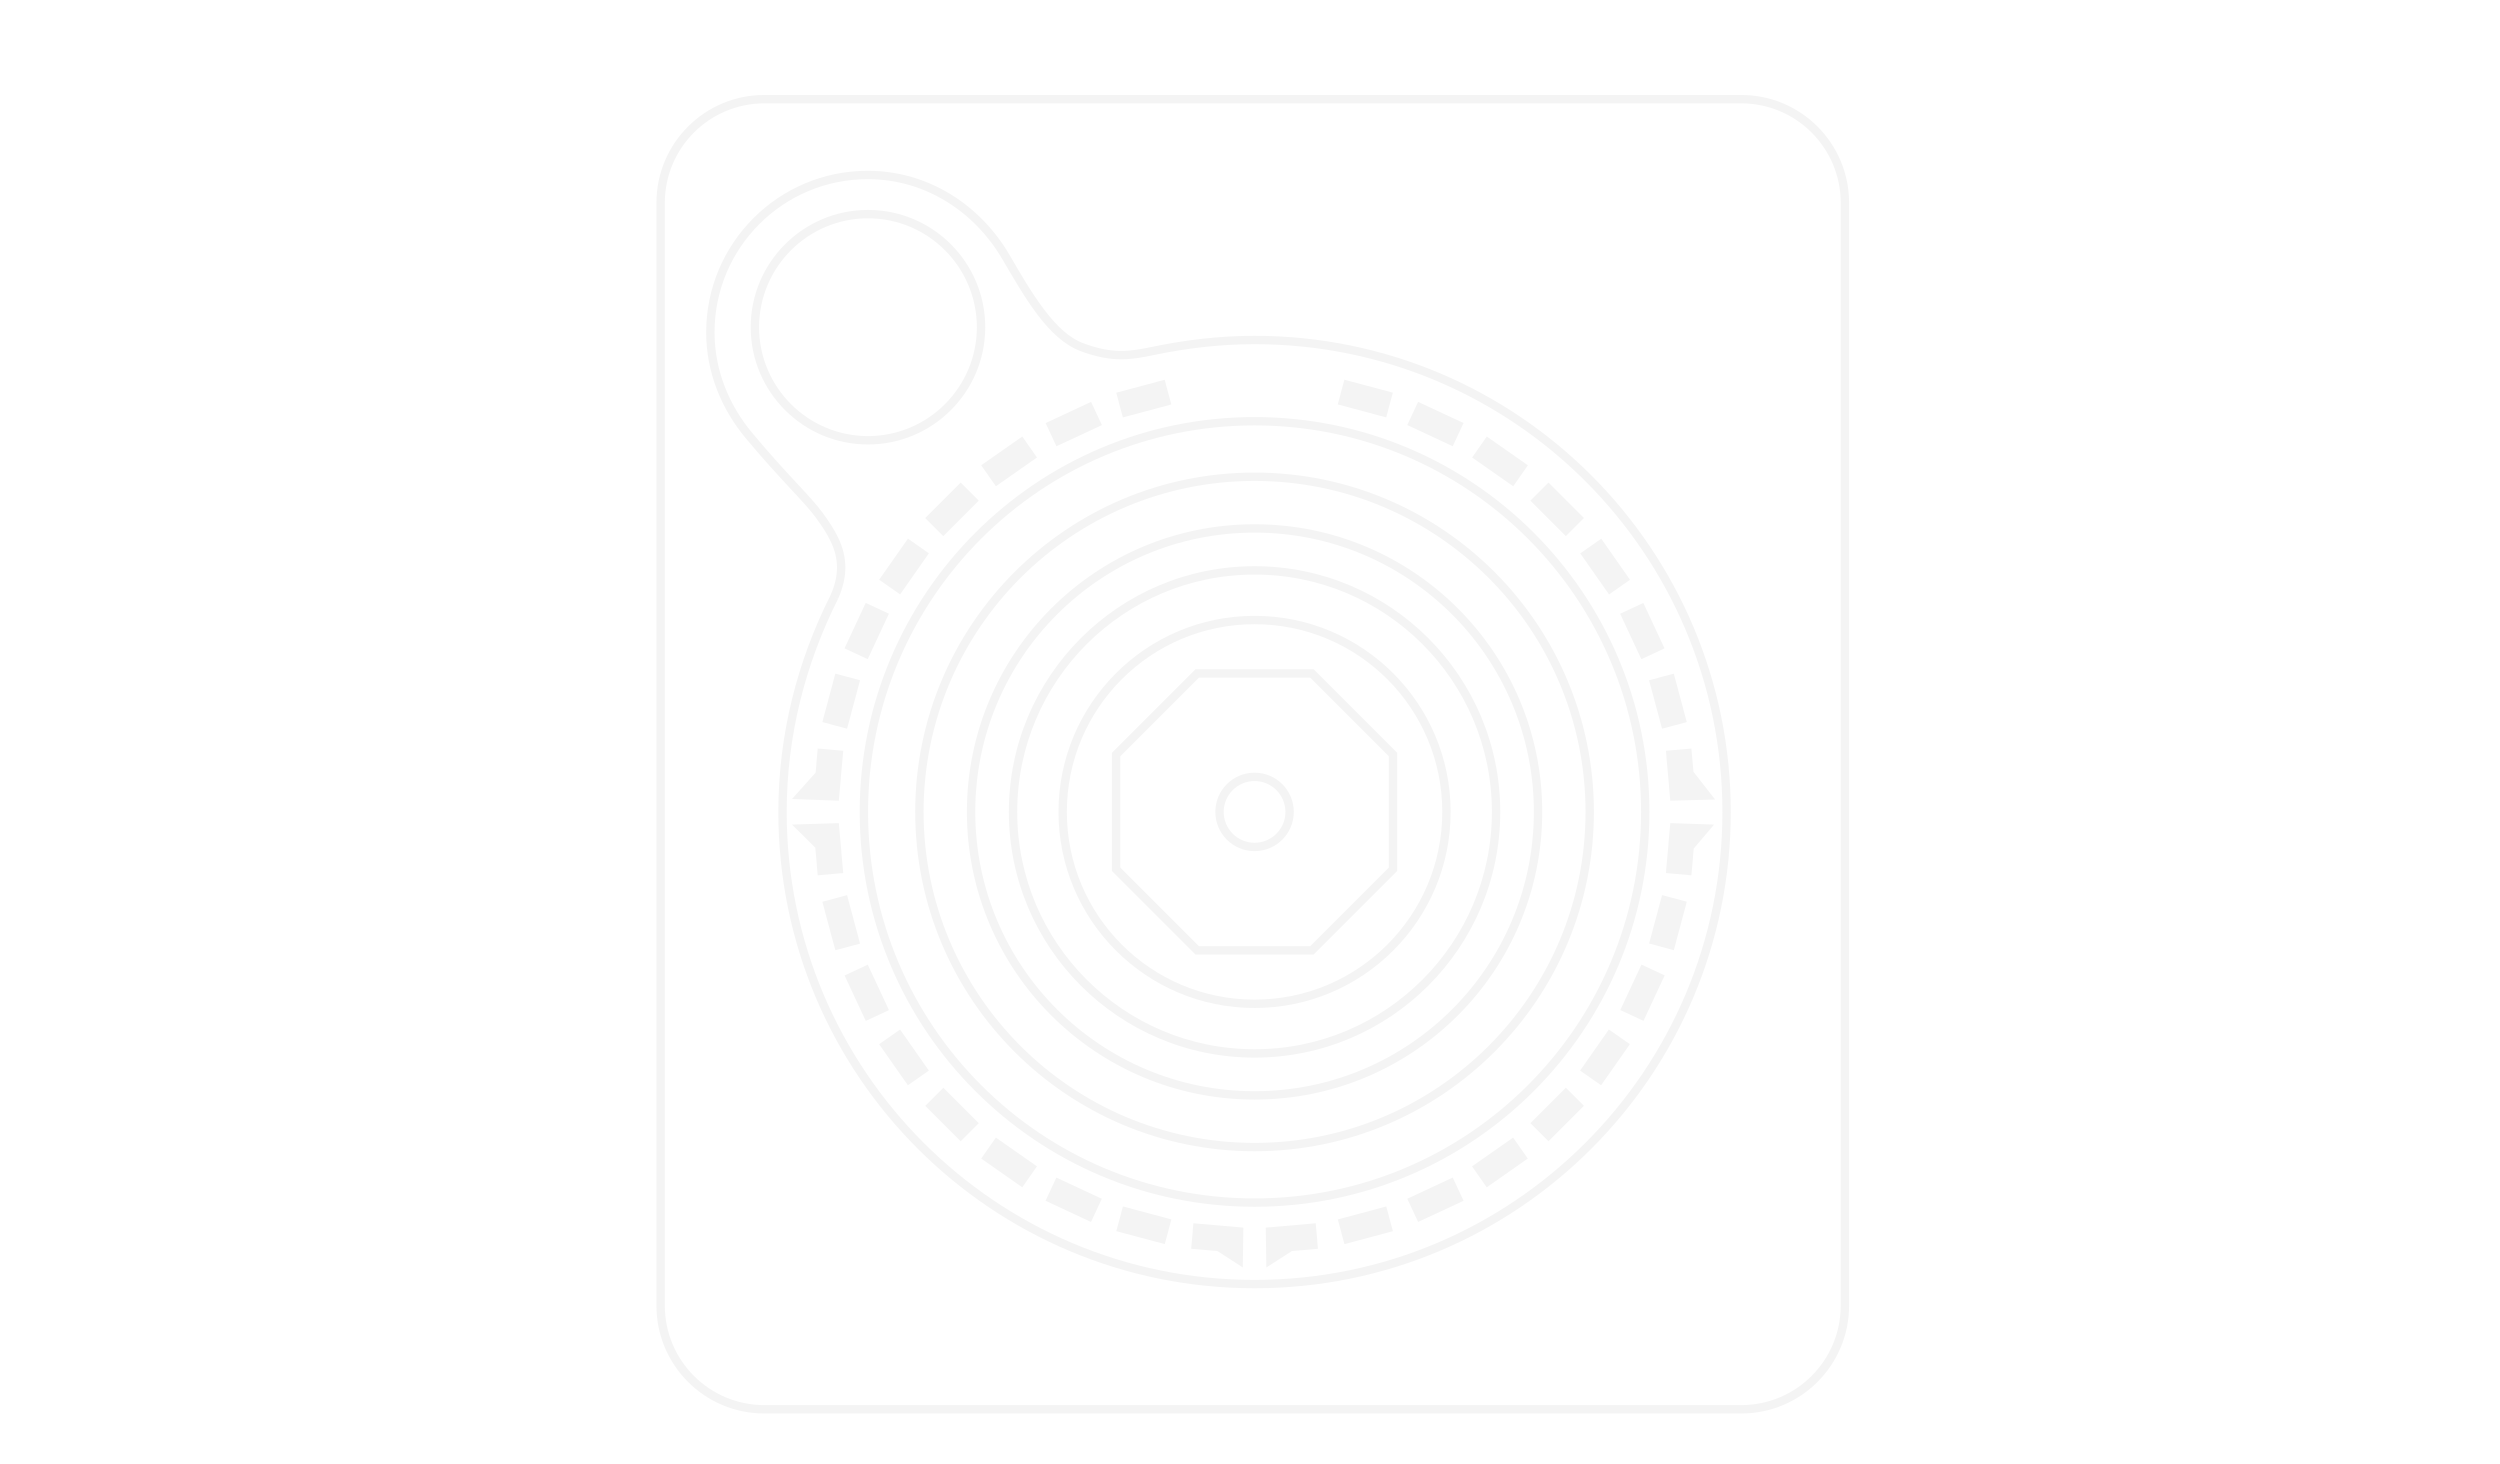
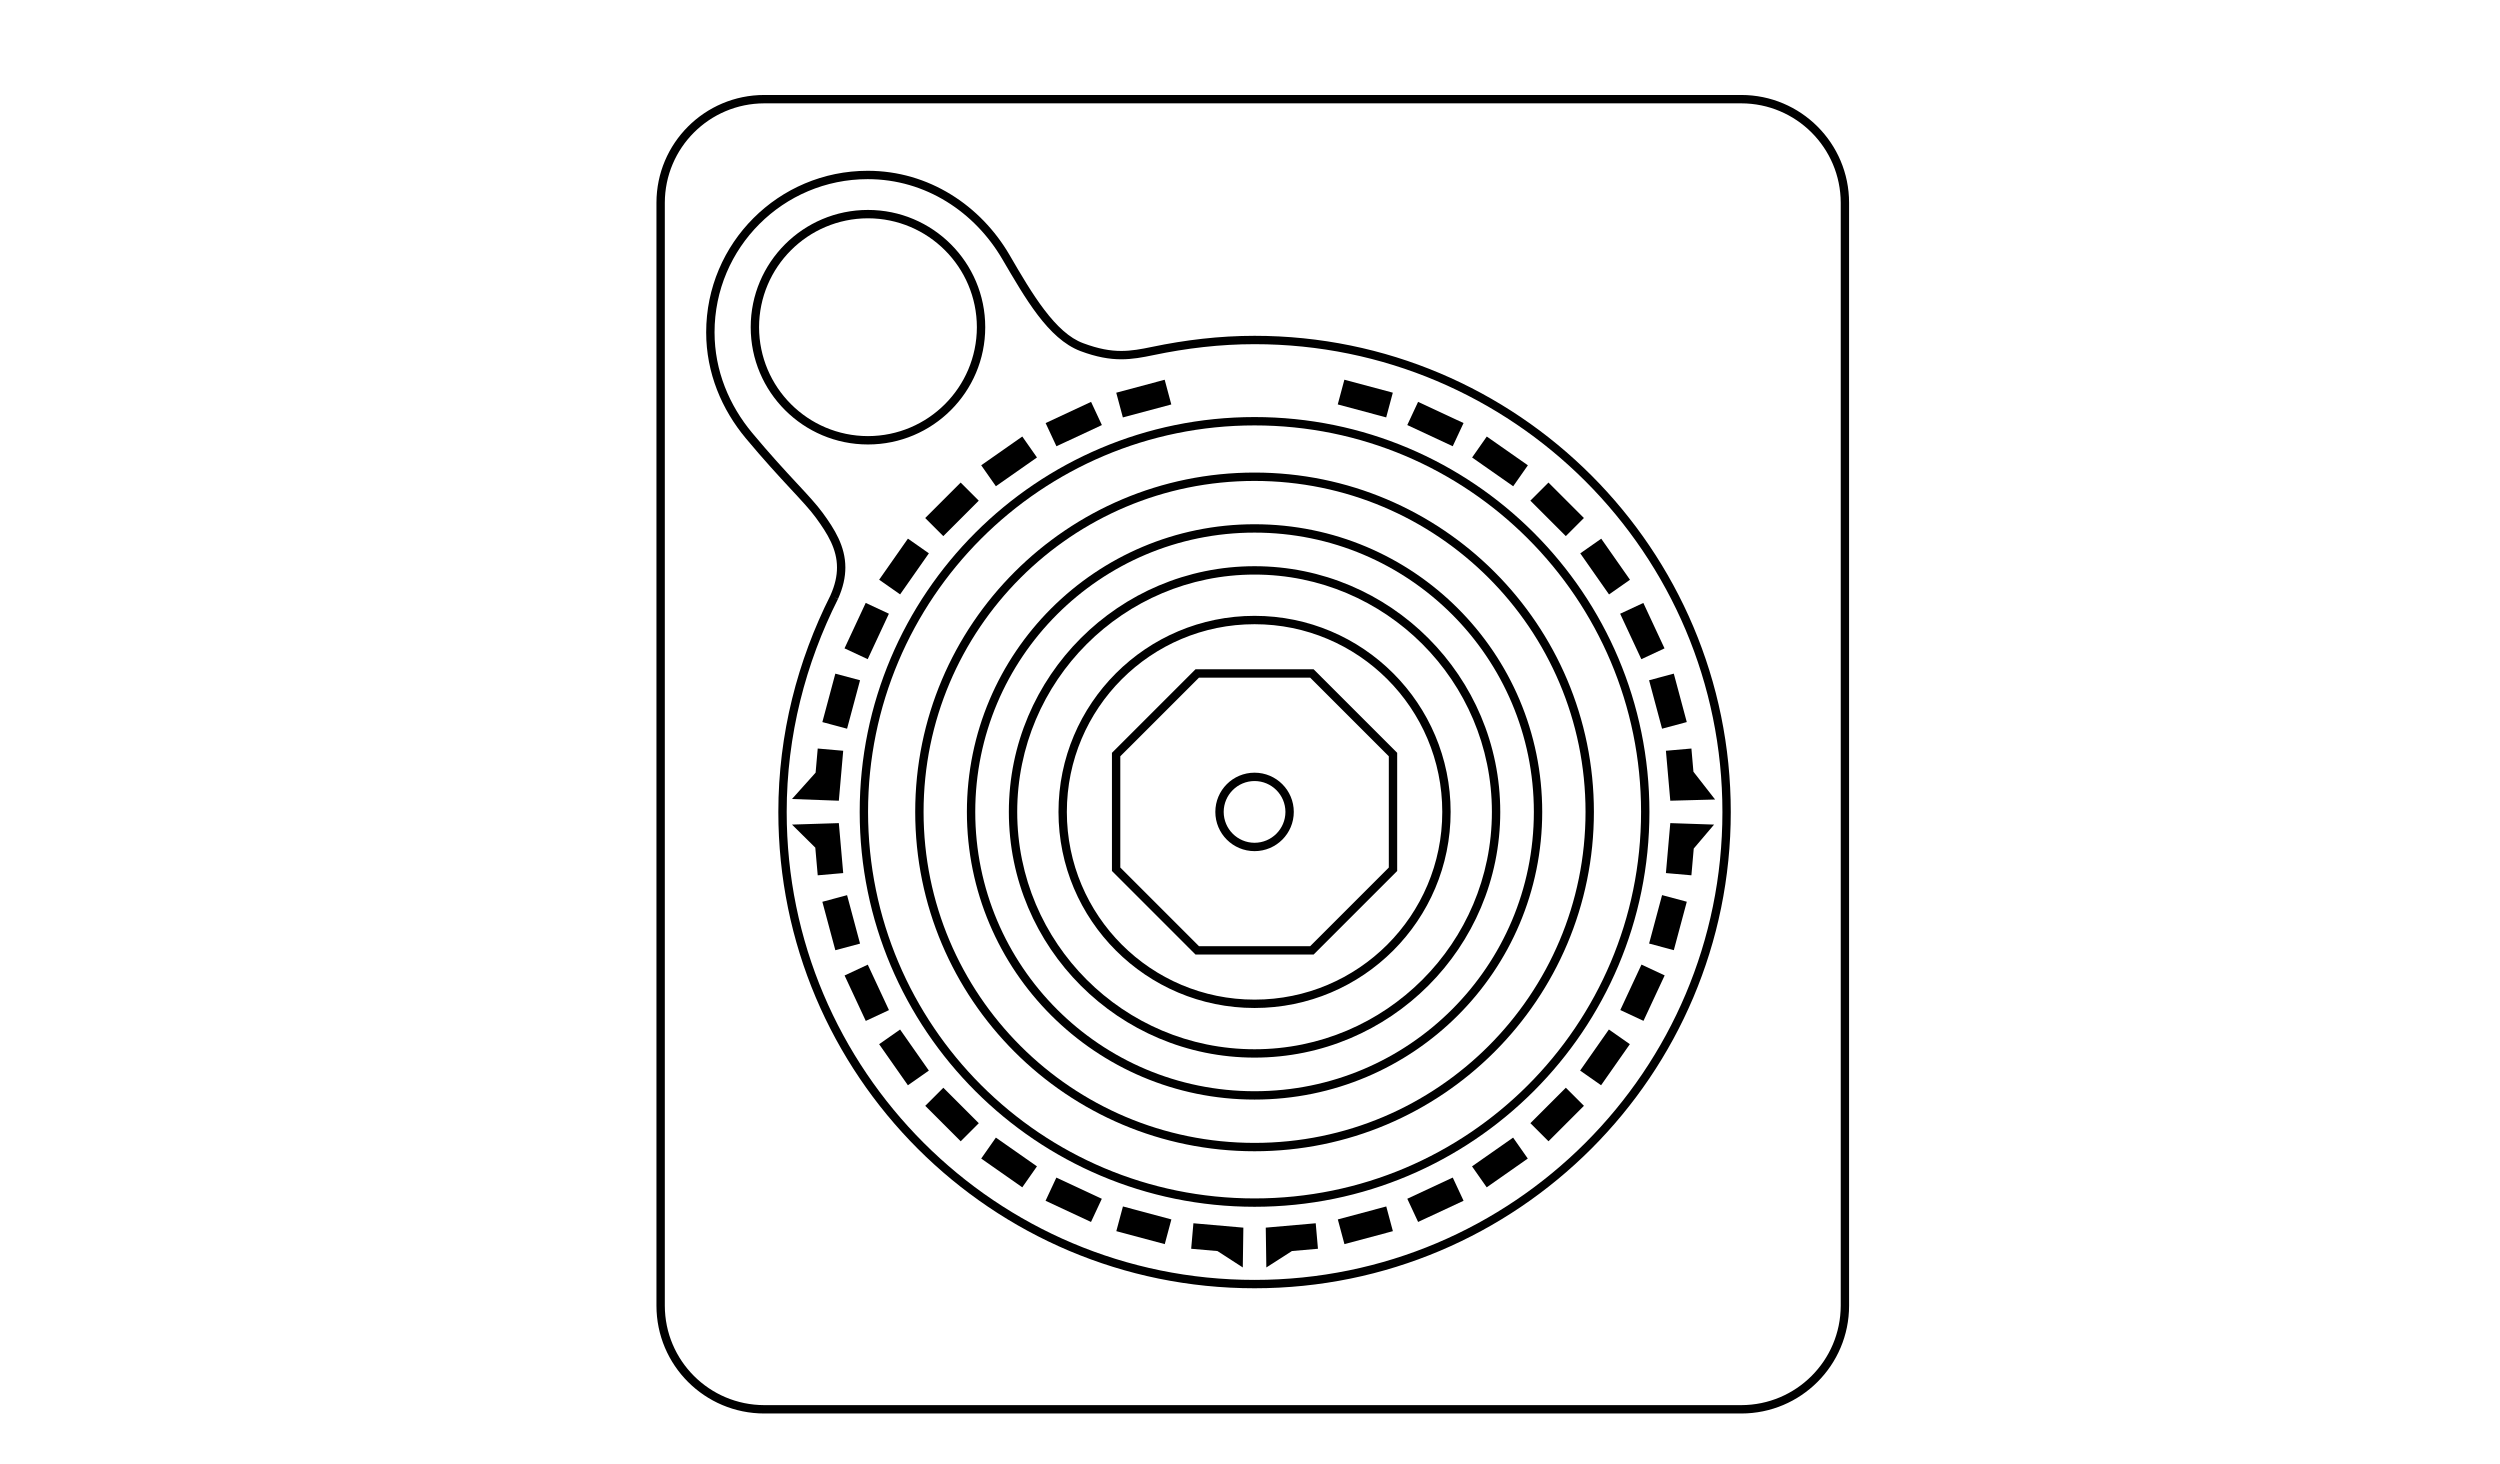
<svg xmlns="http://www.w3.org/2000/svg" version="1.2" baseProfile="tiny" id="Layer_3" x="0px" y="0px" width="598.189px" height="350.26px" viewBox="0 0 598.189 350.26" xml:space="preserve">
-   <path fill="#F4F4F4" d="M182.867,338.215c-14.245-0.002-25.792-11.549-25.794-25.794l0,0V48.52  c0.002-14.245,11.549-25.792,25.794-25.794l0,0h233.782c14.245,0.002,25.792,11.549,25.792,25.794l0,0v263.901  c0,14.245-11.547,25.792-25.792,25.794l0,0H182.867L182.867,338.215z M159.074,48.52v263.901  c0.023,13.141,10.653,23.769,23.793,23.792l0,0h233.782c13.141-0.023,23.769-10.651,23.792-23.792l0,0V48.52  c-0.023-13.14-10.651-23.769-23.792-23.792l0,0H182.867C169.727,24.751,159.097,35.379,159.074,48.52L159.074,48.52z" />
-   <path fill="#F4F4F4" d="M186.237,194.302c-0.002-18.663,4.614-36.214,12.452-51.807l0,0c1.128-2.507,1.585-4.7,1.585-6.701l0,0  c0.006-4.4-2.233-8.056-5.031-11.888l0,0c-2.818-3.89-8.196-8.733-16.787-19.029l0,0c-5.747-6.888-9.485-15.64-9.485-25.361l0,0  c0.002-21.345,17.305-38.648,38.65-38.65l0,0c14.664,0.002,27.068,8.356,33.937,20.142l0,0c5.403,9.333,10.979,18.705,17.652,21.122  l0,0c3.67,1.366,6.47,1.841,9.08,1.841l0,0c2.415,0,4.694-0.412,7.348-0.967l0,0c7.914-1.655,16.112-2.651,24.546-2.651l0,0  c62.933,0.002,113.949,51.019,113.949,113.949l0,0c0,62.933-51.017,113.949-113.949,113.949l0,0  C237.253,308.251,186.237,257.234,186.237,194.302L186.237,194.302z M200.494,143.356c-7.722,15.35-12.257,32.598-12.257,50.945l0,0  c0,30.918,12.529,58.898,32.788,79.16l0,0c20.263,20.261,48.244,32.788,79.16,32.788l0,0c30.918,0,58.898-12.527,79.16-32.788l0,0  c20.261-20.262,32.788-48.244,32.788-79.16l0,0c0-30.916-12.527-58.896-32.788-79.16l0,0c-20.262-20.259-48.244-32.788-79.16-32.788  l0,0c-8.277,0-16.335,0.976-24.136,2.607l0,0c-2.677,0.56-5.11,1.011-7.757,1.011l0,0c-2.862,0-5.942-0.537-9.778-1.968l0,0  c-7.771-2.969-13.216-12.696-18.682-21.989l0,0c-6.566-11.246-18.331-19.15-32.209-19.147l0,0c-10.125,0-19.279,4.099-25.915,10.734  l0,0c-6.635,6.635-10.734,15.79-10.734,25.914l0,0c0,9.201,3.529,17.495,9.019,24.081l0,0c8.535,10.235,13.81,14.944,16.868,19.133  l0,0c2.825,3.879,5.409,7.941,5.413,13.064l0,0c0.002,2.311-0.535,4.803-1.761,7.523l0,0l-0.911-0.41L200.494,143.356  L200.494,143.356z" />
-   <path fill="#F4F4F4" d="M205.704,194.271c0.002-52.179,42.301-94.479,94.482-94.479l0,0c52.181,0,94.479,42.301,94.481,94.479l0,0  c-0.002,52.181-42.301,94.481-94.481,94.483l0,0C248.004,288.752,205.706,246.451,205.704,194.271L205.704,194.271z   M234.792,128.877c-16.739,16.739-27.087,39.852-27.087,65.393l0,0c0,25.541,10.349,48.656,27.087,65.396l0,0  c16.737,16.736,39.852,27.088,65.394,27.088l0,0c25.541,0,48.656-10.352,65.393-27.088l0,0  c16.737-16.739,27.088-39.854,27.088-65.396l0,0c0-25.541-10.351-48.654-27.088-65.393l0,0  c-16.736-16.737-39.852-27.088-65.393-27.088l0,0C274.644,101.79,251.529,112.141,234.792,128.877L234.792,128.877z" />
-   <path fill="#F4F4F4" d="M253.271,194.271c0-25.909,21.004-46.912,46.914-46.914l0,0c25.911,0.002,46.915,21.005,46.915,46.914l0,0  c0,25.911-21.004,46.914-46.915,46.916l0,0C274.274,241.185,253.271,220.182,253.271,194.271L253.271,194.271z M268.426,162.512  c-8.13,8.132-13.153,19.354-13.155,31.759l0,0c0.002,12.407,5.025,23.629,13.155,31.761l0,0c8.13,8.128,19.354,13.153,31.759,13.153  l0,0c12.405,0,23.627-5.025,31.76-13.153l0,0c8.13-8.132,13.155-19.355,13.155-31.761l0,0c0-12.405-5.025-23.627-13.155-31.759l0,0  c-8.133-8.128-19.354-13.154-31.76-13.154l0,0C287.78,149.358,276.556,154.384,268.426,162.512L268.426,162.512z" />
-   <path fill="#F4F4F4" d="M218.989,194.271c0-44.844,36.353-81.195,81.196-81.197l0,0c44.845,0.002,81.195,36.353,81.197,81.197l0,0  c-0.002,44.844-36.353,81.196-81.197,81.196l0,0C255.341,275.468,218.989,239.115,218.989,194.271L218.989,194.271z   M244.186,138.271c-14.334,14.336-23.197,34.128-23.197,56l0,0c0,21.873,8.863,41.664,23.197,55.999l0,0  c14.333,14.334,34.128,23.197,55.999,23.197l0,0c21.873,0,41.665-8.863,56.001-23.197l0,0  c14.332-14.335,23.194-34.128,23.194-55.999l0,0c0-21.873-8.862-41.665-23.194-56l0,0c-14.336-14.334-34.128-23.197-56.001-23.197  l0,0C278.312,115.074,258.519,123.937,244.186,138.271L244.186,138.271z" />
-   <path fill="#F4F4F4" d="M231.354,194.271c0.002-38.014,30.817-68.829,68.831-68.832l0,0c38.013,0.002,68.83,30.817,68.83,68.832l0,0  c0,38.013-30.817,68.83-68.83,68.83l0,0C262.171,263.102,231.356,232.284,231.354,194.271L231.354,194.271z M252.929,147.015  c-12.095,12.098-19.574,28.799-19.574,47.257l0,0c0,18.458,7.479,35.158,19.574,47.255l0,0  c12.097,12.096,28.797,19.574,47.256,19.576l0,0c18.458-0.002,35.158-7.48,47.256-19.576l0,0  c12.095-12.097,19.573-28.799,19.575-47.255l0,0c-0.002-18.458-7.48-35.159-19.575-47.257l0,0  c-12.098-12.095-28.8-19.574-47.256-19.574l0,0C281.727,127.441,265.026,134.919,252.929,147.015L252.929,147.015z" />
-   <path fill="#F4F4F4" d="M241.394,194.271c0.002-32.469,26.322-58.791,58.791-58.791l0,0c32.469,0,58.789,26.322,58.789,58.791l0,0  h0.002c-0.002,32.469-26.322,58.79-58.791,58.79l0,0C267.716,253.062,241.396,226.74,241.394,194.271L241.394,194.271z   M260.029,154.115c-10.279,10.279-16.634,24.471-16.634,40.156l0,0c0,15.686,6.354,29.877,16.634,40.156l0,0  c10.279,10.278,24.471,16.634,40.156,16.634l0,0c15.686,0,29.877-6.355,40.156-16.634l0,0  c10.279-10.279,16.634-24.471,16.634-40.156l0,0c0-15.686-6.354-29.877-16.634-40.156l0,0  c-10.279-10.279-24.471-16.634-40.156-16.634l0,0C284.5,137.481,270.308,143.836,260.029,154.115L260.029,154.115z" />
-   <path fill="#F4F4F4" d="M179.625,78.292c0.002-15.497,12.562-28.057,28.059-28.059l0,0c15.498,0.002,28.059,12.562,28.059,28.059  l0,0c0,15.497-12.562,28.059-28.059,28.059l0,0C192.186,106.351,179.626,93.79,179.625,78.292L179.625,78.292z M181.625,78.292  c0.025,14.392,11.667,26.033,26.058,26.058l0,0c14.392-0.024,26.033-11.666,26.06-26.058l0,0  c-0.027-14.392-11.668-26.033-26.06-26.058l0,0C193.292,52.259,181.65,63.901,181.625,78.292L181.625,78.292z" />
-   <path fill="#F4F4F4" d="M286.464,228.397v-1.001l0.708-0.708l-0.708,0.708V228.397h-0.414l-19.99-19.992v-28.271l19.99-19.988  h28.269l19.992,19.988v28.272l-19.99,19.99H286.464L286.464,228.397z M313.491,226.396l18.819-18.82v-26.61l-18.819-18.818h-26.613  l-18.817,18.816v26.612l18.819,18.82H313.491L313.491,226.396z" />
-   <path fill="#F4F4F4" d="M290.8,194.271c0-5.185,4.2-9.387,9.384-9.387l0,0c5.186,0,9.389,4.202,9.389,9.387l0,0  c0,5.186-4.203,9.386-9.389,9.386l0,0C295,203.656,290.8,199.456,290.8,194.271L290.8,194.271z M292.799,194.271  c0.008,4.08,3.307,7.379,7.385,7.387l0,0c4.08-0.008,7.381-3.307,7.39-7.387l0,0c-0.009-4.079-3.31-7.38-7.39-7.388l0,0  C296.106,186.891,292.807,190.191,292.799,194.271L292.799,194.271z" />
-   <rect x="267.686" y="92.312" transform="matrix(0.9659 -0.2588 0.2588 0.9659 -15.3584 74.0813)" fill="#F4F4F4" width="11.999" height="6.122" />
-   <rect x="250.915" y="98.416" transform="matrix(0.9063 -0.4227 0.4227 0.9063 -18.8141 118.0985)" fill="#F4F4F4" width="12" height="6.122" />
-   <rect x="235.459" y="107.34" transform="matrix(0.8191 -0.5736 0.5736 0.8191 -19.6545 158.4676)" fill="#F4F4F4" width="11.999" height="6.122" />
-   <rect x="221.786" y="118.812" transform="matrix(0.7071 -0.7071 0.7071 0.7071 -19.4599 196.7648)" fill="#F4F4F4" width="11.999" height="6.122" />
-   <rect x="210.314" y="132.484" transform="matrix(0.5736 -0.8191 0.8191 0.5736 -18.7931 234.987)" fill="#F4F4F4" width="11.999" height="6.122" />
-   <rect x="201.391" y="147.94" transform="matrix(0.4226 -0.9063 0.9063 0.4226 -17.1141 275.1377)" fill="#F4F4F4" width="11.999" height="6.122" />
-   <rect x="195.287" y="164.712" transform="matrix(0.2588 -0.9659 0.9659 0.2588 -12.8661 318.7776)" fill="#F4F4F4" width="11.999" height="6.122" />
-   <polygon fill="#F4F4F4" points="201.759,179.639 200.713,191.593 189.503,191.181 195.155,184.876 195.661,179.104 " />
-   <polygon fill="#F4F4F4" points="200.713,196.952 201.759,208.906 195.661,209.44 195.081,202.818 189.503,197.303 " />
-   <rect x="195.286" y="217.712" transform="matrix(-0.2588 -0.9659 0.9659 -0.2588 40.1273 472.3364)" fill="#F4F4F4" width="12" height="6.122" />
-   <rect x="201.391" y="234.483" transform="matrix(-0.4226 -0.9063 0.9063 -0.4226 79.7541 525.895)" fill="#F4F4F4" width="11.999" height="6.122" />
-   <rect x="210.314" y="249.939" transform="matrix(-0.5736 -0.8191 0.8191 -0.5736 133.1499 575.3112)" fill="#F4F4F4" width="11.999" height="6.121" />
-   <rect x="221.787" y="263.611" transform="matrix(-0.7071 -0.7071 0.7071 -0.7071 200.2999 616.3083)" fill="#F4F4F4" width="11.999" height="6.122" />
-   <rect x="235.459" y="275.084" transform="matrix(-0.8192 -0.5735 0.5735 -0.8192 279.7355 644.4797)" fill="#F4F4F4" width="11.999" height="6.122" />
-   <rect x="250.915" y="284.008" transform="matrix(-0.9063 -0.4226 0.4226 -0.9063 368.4336 655.8184)" fill="#F4F4F4" width="11.999" height="6.12" />
-   <rect x="267.686" y="290.111" transform="matrix(-0.9659 -0.2588 0.2588 -0.9659 462.1759 647.186)" fill="#F4F4F4" width="12" height="6.122" />
-   <polygon fill="#F4F4F4" points="285.553,292.699 297.506,293.745 297.37,303.272 291.31,299.348 285.019,298.798 " />
-   <polygon fill="#F4F4F4" points="302.866,293.745 314.82,292.699 315.354,298.798 309.128,299.342 303.003,303.272 " />
-   <rect x="320.687" y="290.112" transform="matrix(-0.9659 0.2588 -0.2588 -0.9659 718.1155 491.8113)" fill="#F4F4F4" width="12" height="6.121" />
-   <rect x="337.457" y="284.007" transform="matrix(-0.9063 0.4226 -0.4226 -0.9063 776.0536 402.0968)" fill="#F4F4F4" width="12" height="6.122" />
-   <rect x="352.914" y="275.083" transform="matrix(-0.8192 0.5736 -0.5736 -0.8192 812.4548 300.1307)" fill="#F4F4F4" width="12" height="6.121" />
-   <rect x="366.585" y="263.611" transform="matrix(-0.7071 0.7071 -0.7071 -0.7071 824.6086 191.7797)" fill="#F4F4F4" width="12" height="6.122" />
-   <rect x="378.058" y="249.939" transform="matrix(-0.5736 0.8192 -0.8192 -0.5736 811.587 83.5046)" fill="#F4F4F4" width="12" height="6.122" />
-   <rect x="386.982" y="234.483" transform="matrix(-0.4225 0.9063 -0.9063 -0.4225 774.3273 -18.2639)" fill="#F4F4F4" width="12" height="6.122" />
-   <rect x="393.087" y="217.711" transform="matrix(-0.2588 0.9659 -0.9659 -0.2588 715.6264 -107.5765)" fill="#F4F4F4" width="11.999" height="6.122" />
-   <polygon fill="#F4F4F4" points="398.613,208.905 399.659,196.952 410.136,197.303 405.271,203.037 404.711,209.439 " />
-   <polygon fill="#F4F4F4" points="399.659,191.592 398.612,179.639 404.712,179.104 405.197,184.657 410.38,191.304 " />
-   <rect x="393.087" y="164.711" transform="matrix(0.2589 0.9659 -0.9659 0.2589 457.8221 -261.1424)" fill="#F4F4F4" width="11.999" height="6.123" />
-   <rect x="386.982" y="147.94" transform="matrix(0.4226 0.9063 -0.9063 0.4226 363.7476 -268.9771)" fill="#F4F4F4" width="11.999" height="6.122" />
-   <rect x="378.058" y="132.483" transform="matrix(0.5736 0.8192 -0.8192 0.5736 274.8105 -256.8047)" fill="#F4F4F4" width="12" height="6.123" />
-   <rect x="366.587" y="118.811" transform="matrix(0.7071 0.7071 -0.7071 0.7071 195.3046 -227.7625)" fill="#F4F4F4" width="11.999" height="6.123" />
-   <rect x="352.914" y="107.339" transform="matrix(0.8192 0.5735 -0.5735 0.8192 128.2024 -185.8761)" fill="#F4F4F4" width="12.001" height="6.123" />
-   <rect x="337.457" y="98.415" transform="matrix(0.9063 0.4226 -0.4226 0.9063 75.0685 -135.6476)" fill="#F4F4F4" width="11.999" height="6.122" />
-   <rect x="320.687" y="92.311" transform="matrix(0.9659 0.2588 -0.2588 0.9659 35.8154 -81.3024)" fill="#F4F4F4" width="11.999" height="6.123" />
+   <path fill="#000000" d="M182.867,338.215c-14.245-0.002-25.792-11.549-25.794-25.794l0,0V48.52  c0.002-14.245,11.549-25.792,25.794-25.794l0,0h233.782c14.245,0.002,25.792,11.549,25.792,25.794l0,0v263.901  c0,14.245-11.547,25.792-25.792,25.794l0,0H182.867L182.867,338.215z M159.074,48.52v263.901  c0.023,13.141,10.653,23.769,23.793,23.792l0,0h233.782c13.141-0.023,23.769-10.651,23.792-23.792l0,0V48.52  c-0.023-13.14-10.651-23.769-23.792-23.792l0,0H182.867C169.727,24.751,159.097,35.379,159.074,48.52L159.074,48.52z" />
+   <path fill="#000000" d="M186.237,194.302c-0.002-18.663,4.614-36.214,12.452-51.807l0,0c1.128-2.507,1.585-4.7,1.585-6.701l0,0  c0.006-4.4-2.233-8.056-5.031-11.888l0,0c-2.818-3.89-8.196-8.733-16.787-19.029l0,0c-5.747-6.888-9.485-15.64-9.485-25.361l0,0  c0.002-21.345,17.305-38.648,38.65-38.65l0,0c14.664,0.002,27.068,8.356,33.937,20.142l0,0c5.403,9.333,10.979,18.705,17.652,21.122  l0,0c3.67,1.366,6.47,1.841,9.08,1.841l0,0c2.415,0,4.694-0.412,7.348-0.967l0,0c7.914-1.655,16.112-2.651,24.546-2.651l0,0  c62.933,0.002,113.949,51.019,113.949,113.949l0,0c0,62.933-51.017,113.949-113.949,113.949l0,0  C237.253,308.251,186.237,257.234,186.237,194.302L186.237,194.302z M200.494,143.356c-7.722,15.35-12.257,32.598-12.257,50.945l0,0  c0,30.918,12.529,58.898,32.788,79.16l0,0c20.263,20.261,48.244,32.788,79.16,32.788l0,0c30.918,0,58.898-12.527,79.16-32.788l0,0  c20.261-20.262,32.788-48.244,32.788-79.16l0,0c0-30.916-12.527-58.896-32.788-79.16l0,0c-20.262-20.259-48.244-32.788-79.16-32.788  l0,0c-8.277,0-16.335,0.976-24.136,2.607l0,0c-2.677,0.56-5.11,1.011-7.757,1.011l0,0c-2.862,0-5.942-0.537-9.778-1.968l0,0  c-7.771-2.969-13.216-12.696-18.682-21.989l0,0c-6.566-11.246-18.331-19.15-32.209-19.147l0,0c-10.125,0-19.279,4.099-25.915,10.734  l0,0c-6.635,6.635-10.734,15.79-10.734,25.914l0,0c0,9.201,3.529,17.495,9.019,24.081l0,0c8.535,10.235,13.81,14.944,16.868,19.133  l0,0c2.825,3.879,5.409,7.941,5.413,13.064l0,0c0.002,2.311-0.535,4.803-1.761,7.523l0,0l-0.911-0.41L200.494,143.356  L200.494,143.356z" />
+   <path fill="#000000" d="M205.704,194.271c0.002-52.179,42.301-94.479,94.482-94.479l0,0c52.181,0,94.479,42.301,94.481,94.479l0,0  c-0.002,52.181-42.301,94.481-94.481,94.483l0,0C248.004,288.752,205.706,246.451,205.704,194.271L205.704,194.271z   M234.792,128.877c-16.739,16.739-27.087,39.852-27.087,65.393l0,0c0,25.541,10.349,48.656,27.087,65.396l0,0  c16.737,16.736,39.852,27.088,65.394,27.088l0,0c25.541,0,48.656-10.352,65.393-27.088l0,0  c16.737-16.739,27.088-39.854,27.088-65.396l0,0c0-25.541-10.351-48.654-27.088-65.393l0,0  c-16.736-16.737-39.852-27.088-65.393-27.088l0,0C274.644,101.79,251.529,112.141,234.792,128.877L234.792,128.877z" />
+   <path fill="#000000" d="M253.271,194.271c0-25.909,21.004-46.912,46.914-46.914l0,0c25.911,0.002,46.915,21.005,46.915,46.914l0,0  c0,25.911-21.004,46.914-46.915,46.916l0,0C274.274,241.185,253.271,220.182,253.271,194.271L253.271,194.271z M268.426,162.512  c-8.13,8.132-13.153,19.354-13.155,31.759l0,0c0.002,12.407,5.025,23.629,13.155,31.761l0,0c8.13,8.128,19.354,13.153,31.759,13.153  l0,0c12.405,0,23.627-5.025,31.76-13.153l0,0c8.13-8.132,13.155-19.355,13.155-31.761l0,0c0-12.405-5.025-23.627-13.155-31.759l0,0  c-8.133-8.128-19.354-13.154-31.76-13.154l0,0C287.78,149.358,276.556,154.384,268.426,162.512L268.426,162.512z" />
+   <path fill="#000000" d="M218.989,194.271c0-44.844,36.353-81.195,81.196-81.197l0,0c44.845,0.002,81.195,36.353,81.197,81.197l0,0  c-0.002,44.844-36.353,81.196-81.197,81.196l0,0C255.341,275.468,218.989,239.115,218.989,194.271L218.989,194.271z   M244.186,138.271c-14.334,14.336-23.197,34.128-23.197,56l0,0c0,21.873,8.863,41.664,23.197,55.999l0,0  c14.333,14.334,34.128,23.197,55.999,23.197l0,0c21.873,0,41.665-8.863,56.001-23.197l0,0  c14.332-14.335,23.194-34.128,23.194-55.999l0,0c0-21.873-8.862-41.665-23.194-56l0,0c-14.336-14.334-34.128-23.197-56.001-23.197  l0,0C278.312,115.074,258.519,123.937,244.186,138.271L244.186,138.271z" />
+   <path fill="#000000" d="M231.354,194.271c0.002-38.014,30.817-68.829,68.831-68.832l0,0c38.013,0.002,68.83,30.817,68.83,68.832l0,0  c0,38.013-30.817,68.83-68.83,68.83l0,0C262.171,263.102,231.356,232.284,231.354,194.271L231.354,194.271z M252.929,147.015  c-12.095,12.098-19.574,28.799-19.574,47.257l0,0c0,18.458,7.479,35.158,19.574,47.255l0,0  c12.097,12.096,28.797,19.574,47.256,19.576l0,0c18.458-0.002,35.158-7.48,47.256-19.576l0,0  c12.095-12.097,19.573-28.799,19.575-47.255l0,0c-0.002-18.458-7.48-35.159-19.575-47.257l0,0  c-12.098-12.095-28.8-19.574-47.256-19.574l0,0C281.727,127.441,265.026,134.919,252.929,147.015L252.929,147.015z" />
+   <path fill="#000000" d="M241.394,194.271c0.002-32.469,26.322-58.791,58.791-58.791l0,0c32.469,0,58.789,26.322,58.789,58.791l0,0  h0.002c-0.002,32.469-26.322,58.79-58.791,58.79l0,0C267.716,253.062,241.396,226.74,241.394,194.271L241.394,194.271z   M260.029,154.115c-10.279,10.279-16.634,24.471-16.634,40.156l0,0c0,15.686,6.354,29.877,16.634,40.156l0,0  c10.279,10.278,24.471,16.634,40.156,16.634l0,0c15.686,0,29.877-6.355,40.156-16.634l0,0  c10.279-10.279,16.634-24.471,16.634-40.156l0,0c0-15.686-6.354-29.877-16.634-40.156l0,0  c-10.279-10.279-24.471-16.634-40.156-16.634l0,0C284.5,137.481,270.308,143.836,260.029,154.115L260.029,154.115z" />
+   <path fill="#000000" d="M179.625,78.292c0.002-15.497,12.562-28.057,28.059-28.059l0,0c15.498,0.002,28.059,12.562,28.059,28.059  l0,0c0,15.497-12.562,28.059-28.059,28.059l0,0C192.186,106.351,179.626,93.79,179.625,78.292L179.625,78.292z M181.625,78.292  c0.025,14.392,11.667,26.033,26.058,26.058l0,0c14.392-0.024,26.033-11.666,26.06-26.058l0,0  c-0.027-14.392-11.668-26.033-26.06-26.058l0,0C193.292,52.259,181.65,63.901,181.625,78.292L181.625,78.292z" />
+   <path fill="#000000" d="M286.464,228.397v-1.001l0.708-0.708l-0.708,0.708V228.397h-0.414l-19.99-19.992v-28.271l19.99-19.988  h28.269l19.992,19.988v28.272l-19.99,19.99H286.464L286.464,228.397z M313.491,226.396l18.819-18.82v-26.61l-18.819-18.818h-26.613  l-18.817,18.816v26.612l18.819,18.82H313.491L313.491,226.396z" />
+   <path fill="#000000" d="M290.8,194.271c0-5.185,4.2-9.387,9.384-9.387l0,0c5.186,0,9.389,4.202,9.389,9.387l0,0  c0,5.186-4.203,9.386-9.389,9.386l0,0C295,203.656,290.8,199.456,290.8,194.271L290.8,194.271z M292.799,194.271  c0.008,4.08,3.307,7.379,7.385,7.387l0,0c4.08-0.008,7.381-3.307,7.39-7.387l0,0c-0.009-4.079-3.31-7.38-7.39-7.388l0,0  C296.106,186.891,292.807,190.191,292.799,194.271L292.799,194.271z" />
+   <rect x="267.686" y="92.312" transform="matrix(0.9659 -0.2588 0.2588 0.9659 -15.3584 74.0813)" fill="#000000" width="11.999" height="6.122" />
+   <rect x="250.915" y="98.416" transform="matrix(0.9063 -0.4227 0.4227 0.9063 -18.8141 118.0985)" fill="#000000" width="12" height="6.122" />
+   <rect x="235.459" y="107.34" transform="matrix(0.8191 -0.5736 0.5736 0.8191 -19.6545 158.4676)" fill="#000000" width="11.999" height="6.122" />
+   <rect x="221.786" y="118.812" transform="matrix(0.7071 -0.7071 0.7071 0.7071 -19.4599 196.7648)" fill="#000000" width="11.999" height="6.122" />
+   <rect x="210.314" y="132.484" transform="matrix(0.5736 -0.8191 0.8191 0.5736 -18.7931 234.987)" fill="#000000" width="11.999" height="6.122" />
+   <rect x="201.391" y="147.94" transform="matrix(0.4226 -0.9063 0.9063 0.4226 -17.1141 275.1377)" fill="#000000" width="11.999" height="6.122" />
+   <rect x="195.287" y="164.712" transform="matrix(0.2588 -0.9659 0.9659 0.2588 -12.8661 318.7776)" fill="#000000" width="11.999" height="6.122" />
+   <polygon fill="#000000" points="201.759,179.639 200.713,191.593 189.503,191.181 195.155,184.876 195.661,179.104 " />
+   <polygon fill="#000000" points="200.713,196.952 201.759,208.906 195.661,209.44 195.081,202.818 189.503,197.303 " />
+   <rect x="195.286" y="217.712" transform="matrix(-0.2588 -0.9659 0.9659 -0.2588 40.1273 472.3364)" fill="#000000" width="12" height="6.122" />
+   <rect x="201.391" y="234.483" transform="matrix(-0.4226 -0.9063 0.9063 -0.4226 79.7541 525.895)" fill="#000000" width="11.999" height="6.122" />
+   <rect x="210.314" y="249.939" transform="matrix(-0.5736 -0.8191 0.8191 -0.5736 133.1499 575.3112)" fill="#000000" width="11.999" height="6.121" />
+   <rect x="221.787" y="263.611" transform="matrix(-0.7071 -0.7071 0.7071 -0.7071 200.2999 616.3083)" fill="#000000" width="11.999" height="6.122" />
+   <rect x="235.459" y="275.084" transform="matrix(-0.8192 -0.5735 0.5735 -0.8192 279.7355 644.4797)" fill="#000000" width="11.999" height="6.122" />
+   <rect x="250.915" y="284.008" transform="matrix(-0.9063 -0.4226 0.4226 -0.9063 368.4336 655.8184)" fill="#000000" width="11.999" height="6.12" />
+   <rect x="267.686" y="290.111" transform="matrix(-0.9659 -0.2588 0.2588 -0.9659 462.1759 647.186)" fill="#000000" width="12" height="6.122" />
+   <polygon fill="#000000" points="285.553,292.699 297.506,293.745 297.37,303.272 291.31,299.348 285.019,298.798 " />
+   <polygon fill="#000000" points="302.866,293.745 314.82,292.699 315.354,298.798 309.128,299.342 303.003,303.272 " />
+   <rect x="320.687" y="290.112" transform="matrix(-0.9659 0.2588 -0.2588 -0.9659 718.1155 491.8113)" fill="#000000" width="12" height="6.121" />
+   <rect x="337.457" y="284.007" transform="matrix(-0.9063 0.4226 -0.4226 -0.9063 776.0536 402.0968)" fill="#000000" width="12" height="6.122" />
+   <rect x="352.914" y="275.083" transform="matrix(-0.8192 0.5736 -0.5736 -0.8192 812.4548 300.1307)" fill="#000000" width="12" height="6.121" />
+   <rect x="366.585" y="263.611" transform="matrix(-0.7071 0.7071 -0.7071 -0.7071 824.6086 191.7797)" fill="#000000" width="12" height="6.122" />
+   <rect x="378.058" y="249.939" transform="matrix(-0.5736 0.8192 -0.8192 -0.5736 811.587 83.5046)" fill="#000000" width="12" height="6.122" />
+   <rect x="386.982" y="234.483" transform="matrix(-0.4225 0.9063 -0.9063 -0.4225 774.3273 -18.2639)" fill="#000000" width="12" height="6.122" />
+   <rect x="393.087" y="217.711" transform="matrix(-0.2588 0.9659 -0.9659 -0.2588 715.6264 -107.5765)" fill="#000000" width="11.999" height="6.122" />
+   <polygon fill="#000000" points="398.613,208.905 399.659,196.952 410.136,197.303 405.271,203.037 404.711,209.439 " />
+   <polygon fill="#000000" points="399.659,191.592 398.612,179.639 404.712,179.104 405.197,184.657 410.38,191.304 " />
+   <rect x="393.087" y="164.711" transform="matrix(0.2589 0.9659 -0.9659 0.2589 457.8221 -261.1424)" fill="#000000" width="11.999" height="6.123" />
+   <rect x="386.982" y="147.94" transform="matrix(0.4226 0.9063 -0.9063 0.4226 363.7476 -268.9771)" fill="#000000" width="11.999" height="6.122" />
+   <rect x="378.058" y="132.483" transform="matrix(0.5736 0.8192 -0.8192 0.5736 274.8105 -256.8047)" fill="#000000" width="12" height="6.123" />
+   <rect x="366.587" y="118.811" transform="matrix(0.7071 0.7071 -0.7071 0.7071 195.3046 -227.7625)" fill="#000000" width="11.999" height="6.123" />
+   <rect x="352.914" y="107.339" transform="matrix(0.8192 0.5735 -0.5735 0.8192 128.2024 -185.8761)" fill="#000000" width="12.001" height="6.123" />
+   <rect x="337.457" y="98.415" transform="matrix(0.9063 0.4226 -0.4226 0.9063 75.0685 -135.6476)" fill="#000000" width="11.999" height="6.122" />
+   <rect x="320.687" y="92.311" transform="matrix(0.9659 0.2588 -0.2588 0.9659 35.8154 -81.3024)" fill="#000000" width="11.999" height="6.123" />
</svg>
